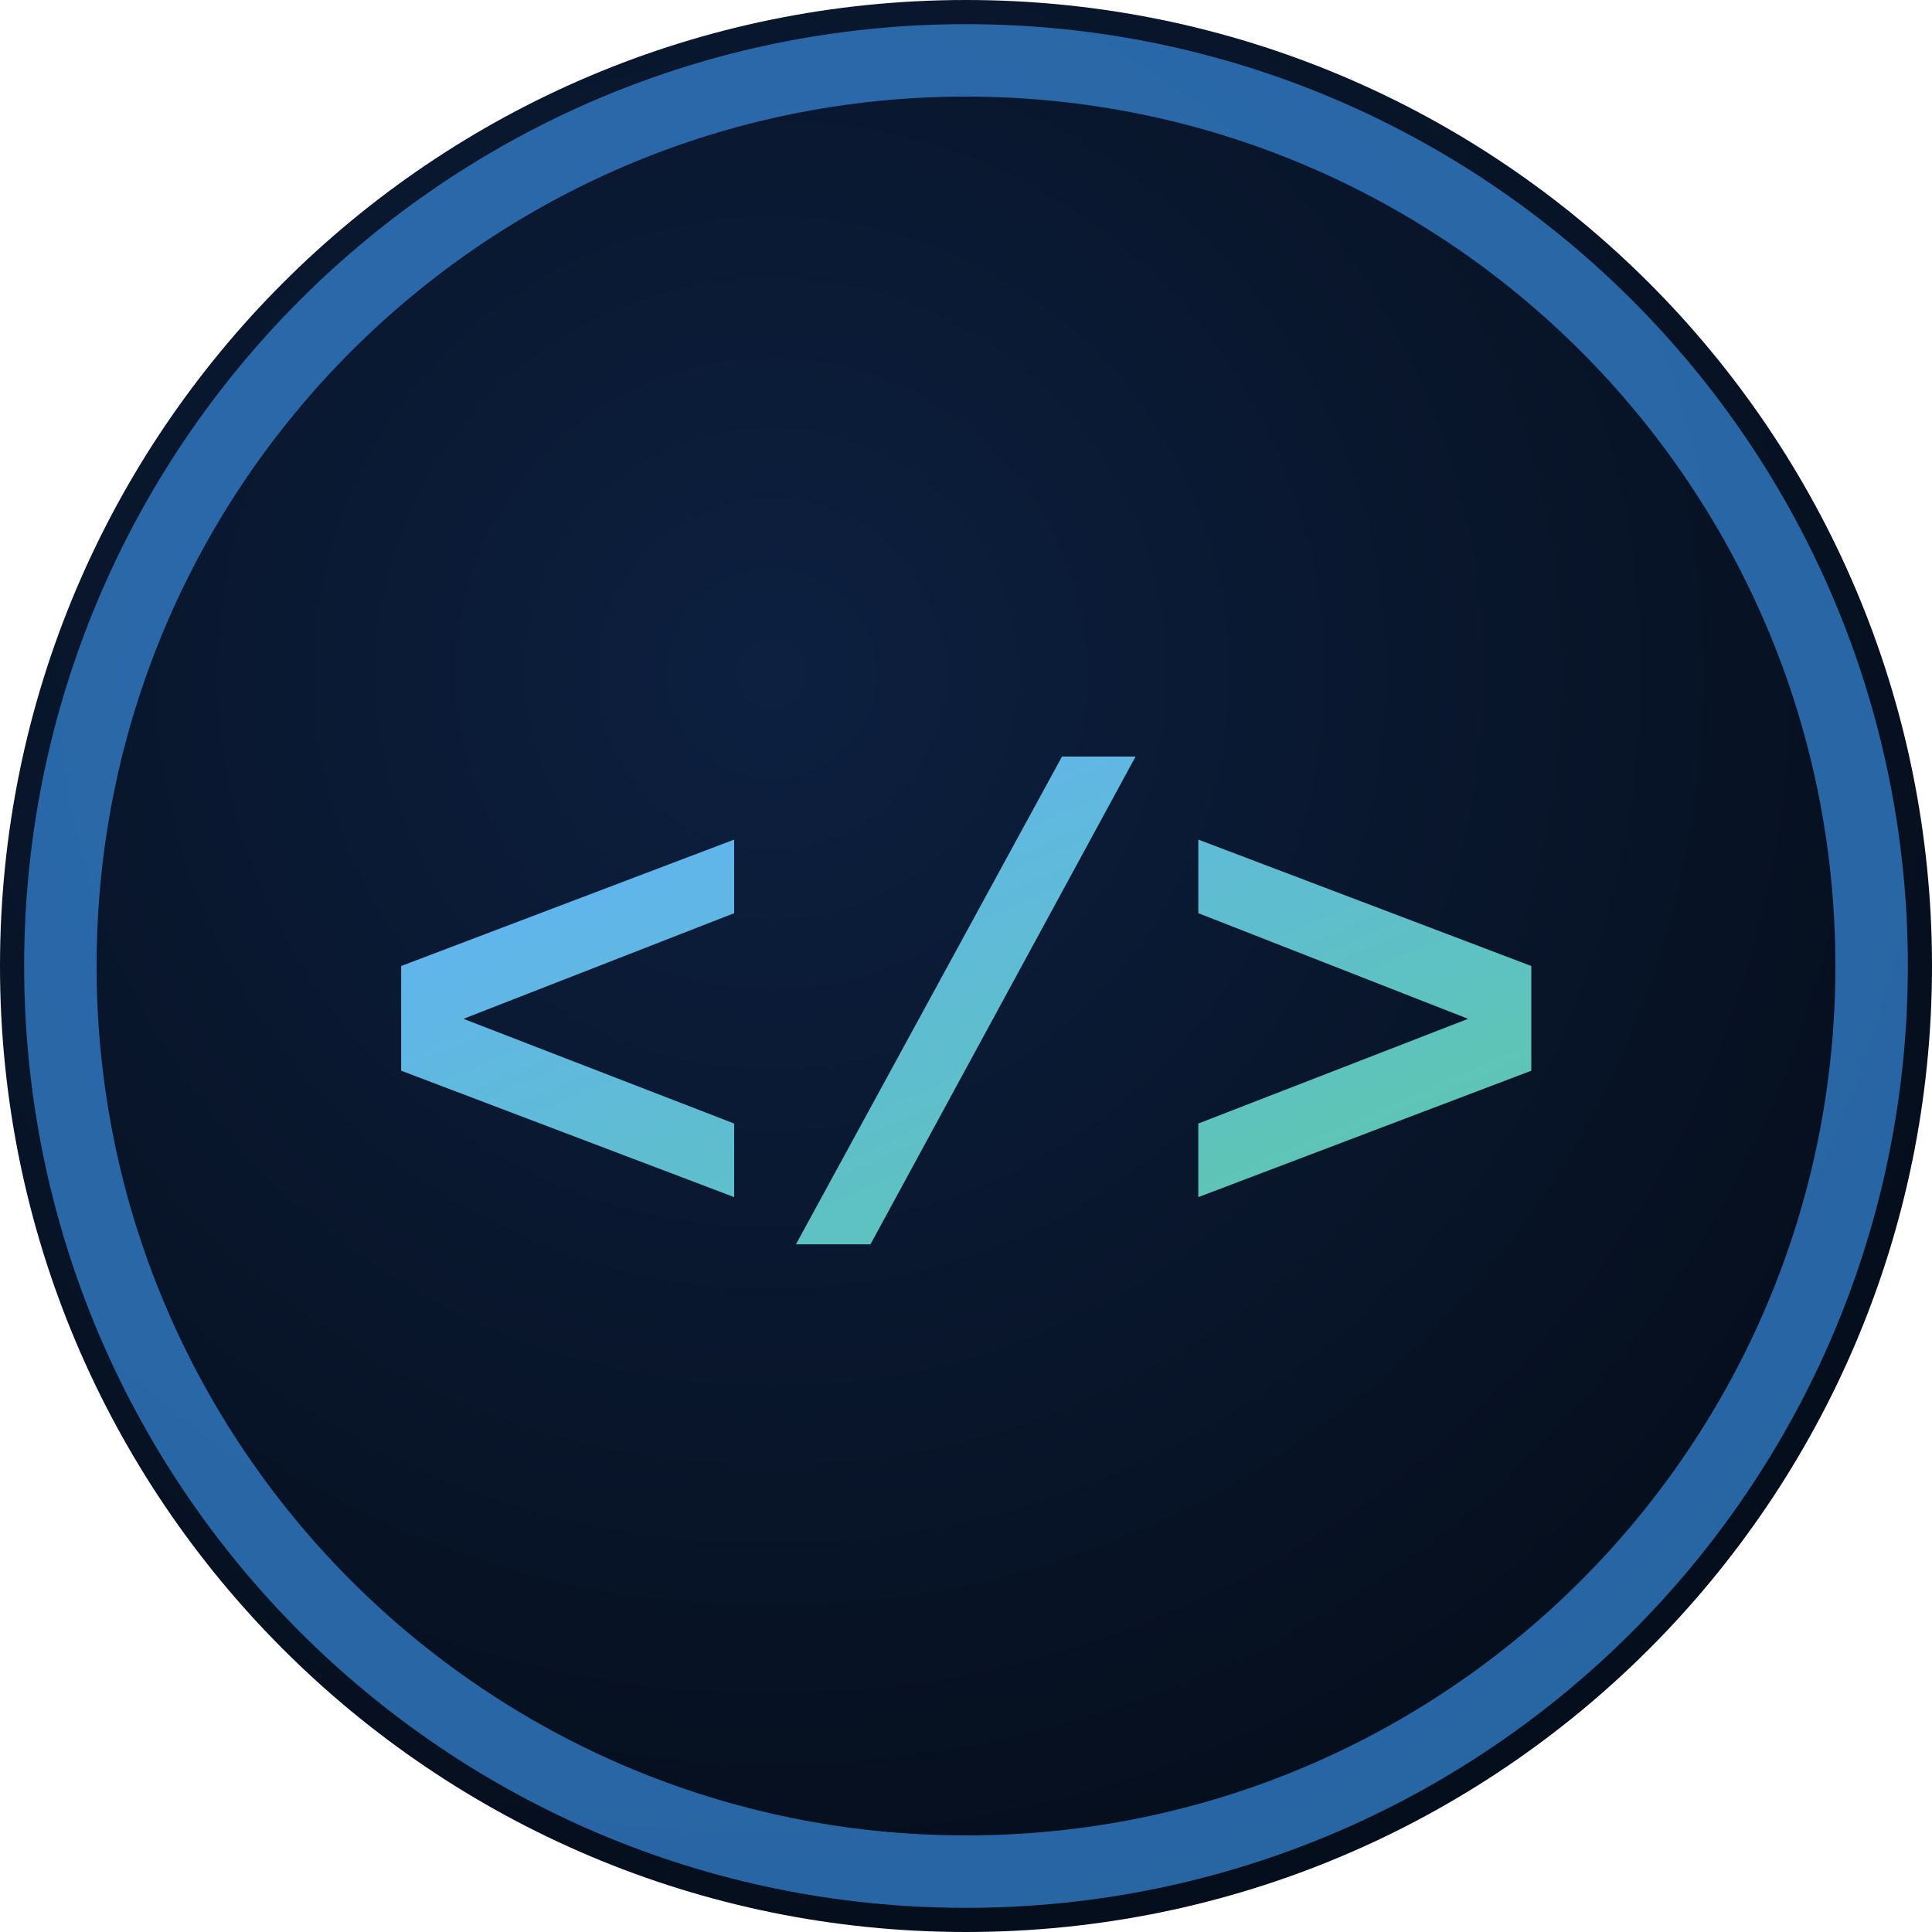
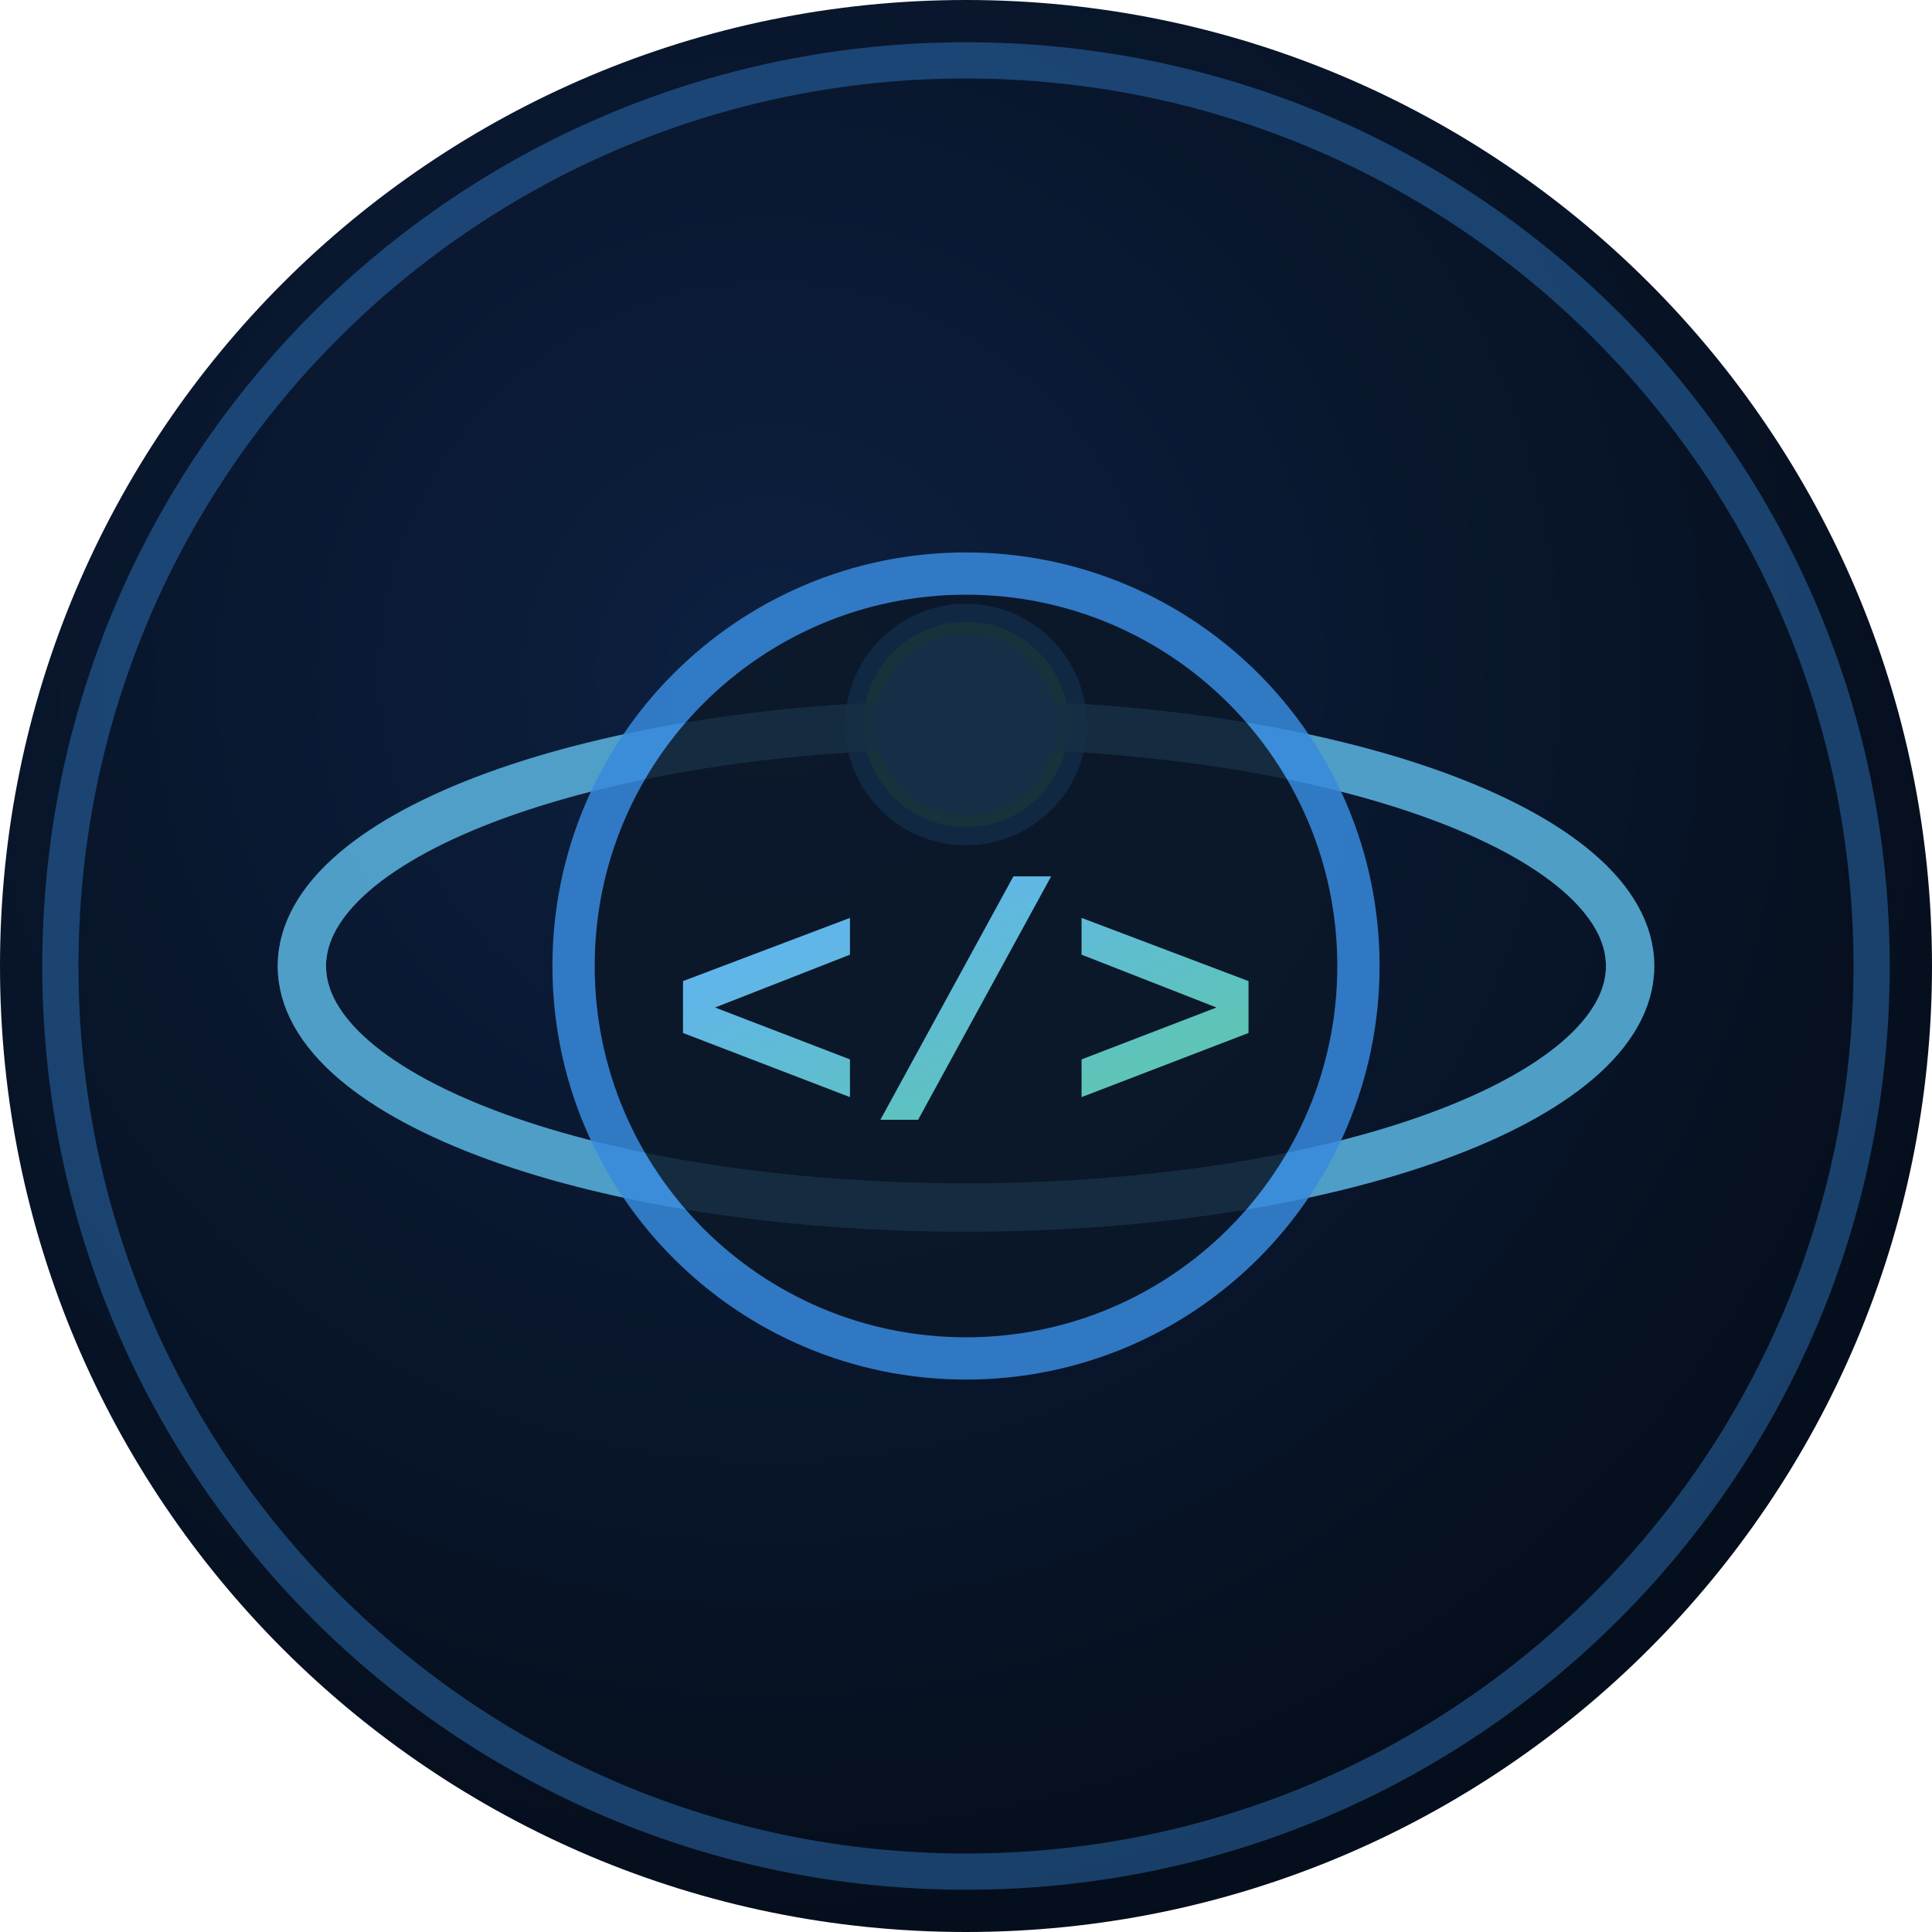
<svg xmlns="http://www.w3.org/2000/svg" viewBox="0 0 32 32" width="32" height="32">
  <defs>
+     <style>
+       .r1 { animation: o1 2.4s linear infinite; transform-origin: 50% 50%; }
+       .r2 { animation: o2 1.9s linear infinite; transform-origin: 50% 50%; }
+       .r3 { animation: o3 3.1s linear infinite; transform-origin: 50% 50%; }
+       @keyframes o1 { from { transform: rotate(0deg);   } to { transform: rotate(360deg);  } }
+       @keyframes o2 { from { transform: rotate(60deg);  } to { transform: rotate(420deg);  } }
+       @keyframes o3 { from { transform: rotate(-60deg); } to { transform: rotate(300deg);  } }
+     </style>
    <radialGradient id="bg" cx="40%" cy="35%" r="65%">
      <stop offset="0%" stop-color="#0d2040" />
      <stop offset="100%" stop-color="#050e1c" />
    </radialGradient>
    <linearGradient id="txt" x1="0%" y1="0%" x2="100%" y2="100%">
      <stop offset="0%" stop-color="#61afff" />
      <stop offset="100%" stop-color="#5dcaa5" />
    </linearGradient>
  </defs>
  <circle cx="16" cy="16" r="16" fill="url(#bg)" />
-   <circle cx="16" cy="16" r="15" fill="none" stroke="#378add" stroke-width="1.2" opacity="0.7" />
-   <text x="16" y="20.5" text-anchor="middle" font-family="'Courier New', Courier, monospace" font-size="11" font-weight="900" fill="url(#txt)">&lt;/&gt;</text>
+   <circle cx="16" cy="16" r="15" fill="none" stroke="#378add" stroke-width="0.6" opacity="0.4" />
+   <g class="r1">
+     <ellipse cx="16" cy="16" rx="11" ry="4" fill="none" stroke="#378add" stroke-width="0.8" opacity="0.55" />
+     <circle cx="16" cy="12" r="2" fill="#378add" opacity="0.95" />
+   </g>
+   <g class="r2">
+     <ellipse cx="16" cy="16" rx="11" ry="4" fill="none" stroke="#5dcaa5" stroke-width="0.8" opacity="0.5" />
+     <circle cx="16" cy="12" r="1.7" fill="#5dcaa5" opacity="0.95" />
+   </g>
+   <g class="r3">
+     <ellipse cx="16" cy="16" rx="11" ry="4" fill="none" stroke="#61afff" stroke-width="0.8" opacity="0.45" />
+     <circle cx="16" cy="12" r="1.5" fill="#61afff" opacity="0.95" />
+   </g>
+   <circle cx="16" cy="16" r="6.5" fill="#0a1828" stroke="#378add" stroke-width="0.7" opacity="0.85" />
+   <text x="16" y="18.5" text-anchor="middle" font-family="'Courier New', Courier, monospace" font-size="5.5" font-weight="900" fill="url(#txt)">&lt;/&gt;</text>
</svg>
